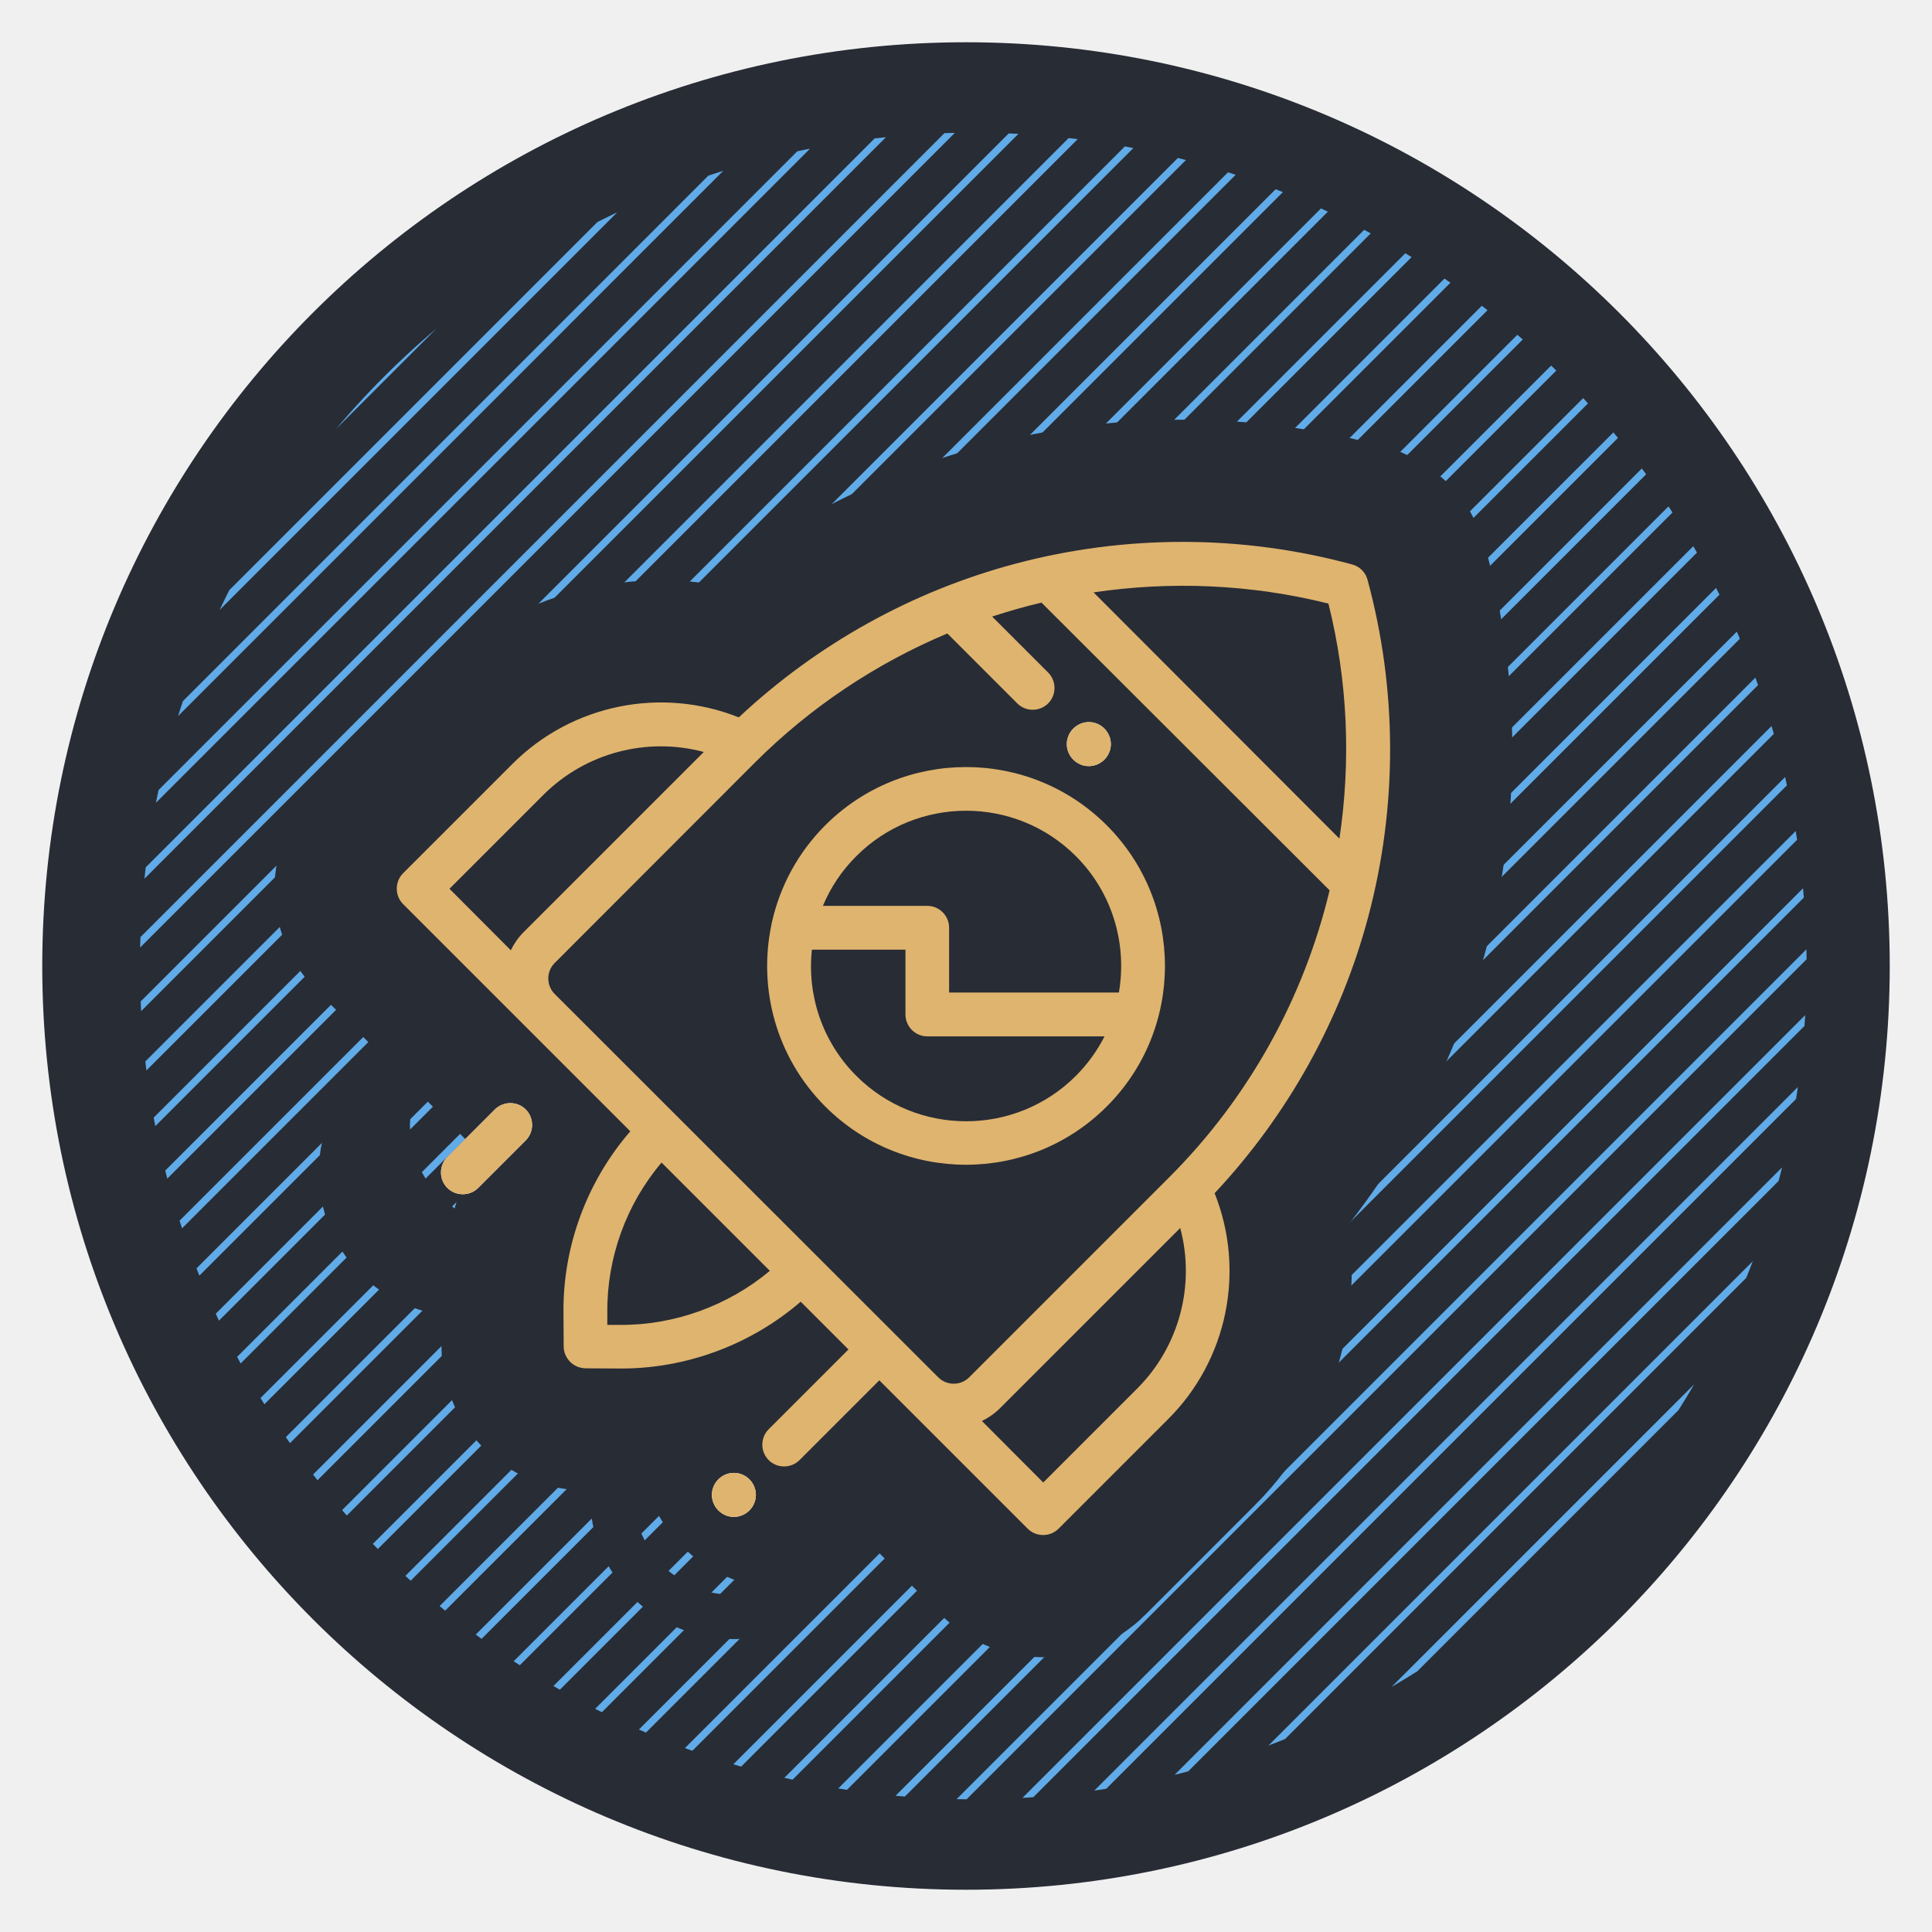
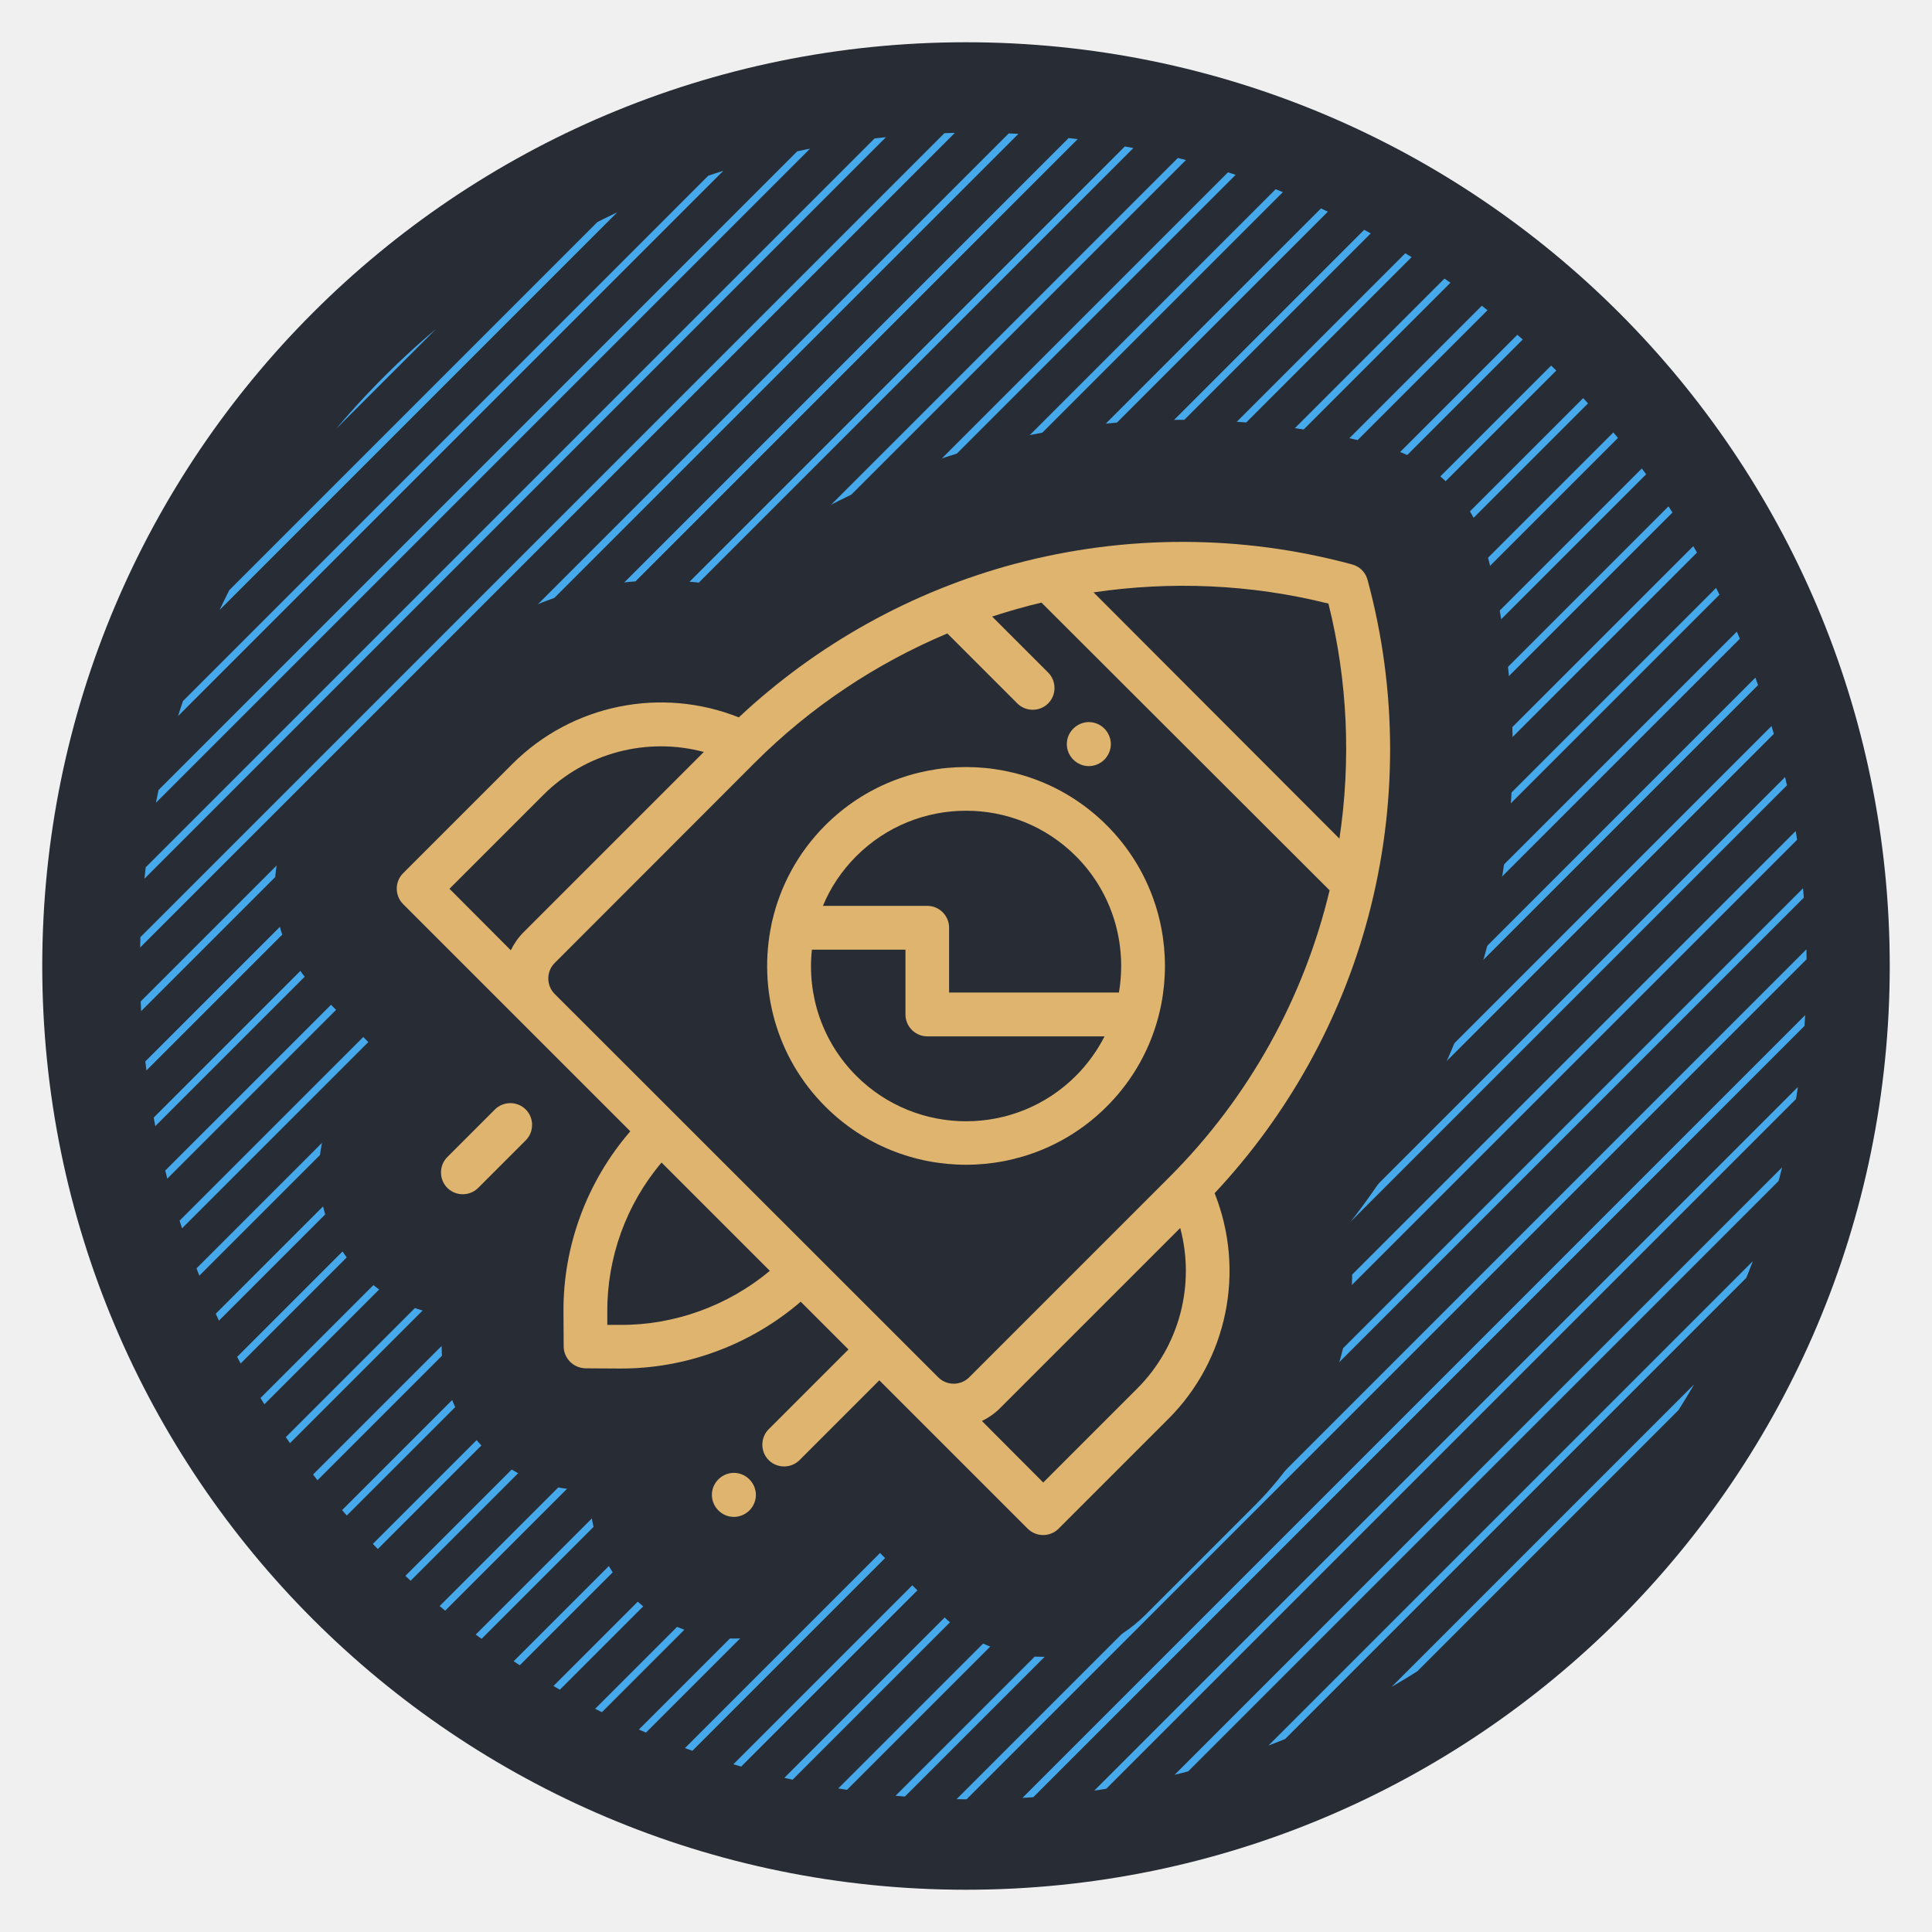
- <svg xmlns="http://www.w3.org/2000/svg" xmlns:xlink="http://www.w3.org/1999/xlink" version="1.1" x="0px" y="0px" viewBox="0 0 983 983" style="enable-background:new 0 0 983 983;" xml:space="preserve">
+ <svg xmlns="http://www.w3.org/2000/svg" xmlns:xlink="http://www.w3.org/1999/xlink" version="1.1" id="Layer_1" x="0px" y="0px" viewBox="0 0 983 983" style="enable-background:new 0 0 983 983;" xml:space="preserve">
  <style type="text/css">
	.st0{fill:#282C35;}
- 	.st1{clip-path:url(#SVGID_00000011741440894569927580000010815879858648892585_);}
- 	.st2{fill:none;stroke:#60ABE8;stroke-width:3.649;stroke-miterlimit:10;}
- 	.st3{fill:#FFFFFF;stroke:#282C35;stroke-width:124.339;stroke-miterlimit:10;}
- 	.st4{fill:#DFB46E;}
+ 	.st1{clip-path:url(#SVGID_00000153681118893474252570000009600921068472700043_);}
+ 	.st2{fill:none;stroke:#46A9EC;stroke-width:3.649;stroke-miterlimit:10;}
+ 	.st3{fill:#DFB46E;}
</style>
-   <g id="Layer_1">
+   <g id="Layer_1_00000169520227001630883650000014192877627639782317_">
    <g>
      <g>
        <circle class="st0" cx="491.5" cy="491.5" r="470" />
      </g>
      <g>
-         <defs>
-           <circle id="SVGID_1_" cx="495.2" cy="491.5" r="424" />
-         </defs>
-         <clipPath id="SVGID_00000039099092805514884170000018176589760549135795_">
-           <use xlink:href="#SVGID_1_" style="overflow:visible;" />
-         </clipPath>
-         <g style="clip-path:url(#SVGID_00000039099092805514884170000018176589760549135795_);">
-           <line class="st2" x1="1050.9" y1="-927" x2="-696.9" y2="820.9" />
-           <line class="st2" x1="1067.3" y1="-910.6" x2="-680.5" y2="837.3" />
-           <line class="st2" x1="1083.7" y1="-894.1" x2="-664.1" y2="853.7" />
-           <line class="st2" x1="1100.2" y1="-877.7" x2="-647.7" y2="870.1" />
-           <line class="st2" x1="1116.6" y1="-861.3" x2="-631.3" y2="886.6" />
-           <line class="st2" x1="1133" y1="-844.9" x2="-614.8" y2="903" />
-           <line class="st2" x1="1149.4" y1="-828.4" x2="-598.4" y2="919.4" />
-           <line class="st2" x1="1165.8" y1="-812" x2="-582" y2="935.8" />
-           <line class="st2" x1="1182.3" y1="-795.6" x2="-565.6" y2="952.2" />
-           <line class="st2" x1="1198.7" y1="-779.2" x2="-549.2" y2="968.7" />
-           <line class="st2" x1="1215.1" y1="-762.8" x2="-532.7" y2="985.1" />
-           <line class="st2" x1="1231.5" y1="-746.3" x2="-516.3" y2="1001.5" />
-           <line class="st2" x1="1247.9" y1="-729.9" x2="-499.9" y2="1017.9" />
-           <line class="st2" x1="1264.4" y1="-713.5" x2="-483.5" y2="1034.3" />
-           <line class="st2" x1="1280.8" y1="-697.1" x2="-467.1" y2="1050.8" />
-           <line class="st2" x1="1297.2" y1="-680.7" x2="-450.6" y2="1067.2" />
-           <line class="st2" x1="1313.6" y1="-664.2" x2="-434.2" y2="1083.6" />
-           <line class="st2" x1="1330.1" y1="-647.8" x2="-417.8" y2="1100" />
-           <line class="st2" x1="1346.5" y1="-631.4" x2="-401.4" y2="1116.4" />
-           <line class="st2" x1="1362.9" y1="-615" x2="-385" y2="1132.9" />
-           <line class="st2" x1="1379.3" y1="-598.6" x2="-368.5" y2="1149.3" />
-           <line class="st2" x1="1395.7" y1="-582.1" x2="-352.1" y2="1165.7" />
-           <line class="st2" x1="1412.2" y1="-565.7" x2="-335.7" y2="1182.1" />
-           <line class="st2" x1="1428.6" y1="-549.3" x2="-319.3" y2="1198.5" />
-           <line class="st2" x1="1445" y1="-532.9" x2="-302.9" y2="1215" />
-           <line class="st2" x1="1461.4" y1="-516.5" x2="-286.4" y2="1231.4" />
-           <line class="st2" x1="1477.8" y1="-500" x2="-270" y2="1247.8" />
-           <line class="st2" x1="1494.3" y1="-483.6" x2="-253.6" y2="1264.2" />
-           <line class="st2" x1="1510.7" y1="-467.2" x2="-237.2" y2="1280.6" />
-           <line class="st2" x1="1527.1" y1="-450.8" x2="-220.8" y2="1297.1" />
-           <line class="st2" x1="1543.5" y1="-434.4" x2="-204.3" y2="1313.5" />
-           <line class="st2" x1="1559.9" y1="-417.9" x2="-187.9" y2="1329.9" />
-           <line class="st2" x1="1576.4" y1="-401.5" x2="-171.5" y2="1346.3" />
-           <line class="st2" x1="1592.8" y1="-385.1" x2="-155.1" y2="1362.7" />
-           <line class="st2" x1="1609.2" y1="-368.7" x2="-138.7" y2="1379.2" />
-           <line class="st2" x1="1625.6" y1="-352.3" x2="-122.2" y2="1395.6" />
-           <line class="st2" x1="1642" y1="-335.8" x2="-105.8" y2="1412" />
-           <line class="st2" x1="1658.5" y1="-319.4" x2="-89.4" y2="1428.4" />
-           <line class="st2" x1="1674.9" y1="-303" x2="-73" y2="1444.9" />
-           <line class="st2" x1="1691.3" y1="-286.6" x2="-56.6" y2="1461.3" />
-           <line class="st2" x1="1707.7" y1="-270.2" x2="-40.1" y2="1477.7" />
-           <line class="st2" x1="1724.1" y1="-253.7" x2="-23.7" y2="1494.1" />
-           <line class="st2" x1="1740.6" y1="-237.3" x2="-7.3" y2="1510.5" />
-           <line class="st2" x1="1757" y1="-220.9" x2="9.1" y2="1527" />
-           <line class="st2" x1="1773.4" y1="-204.5" x2="25.5" y2="1543.4" />
-           <line class="st2" x1="1789.8" y1="-188.1" x2="42" y2="1559.8" />
-           <line class="st2" x1="1806.2" y1="-171.6" x2="58.4" y2="1576.2" />
-           <line class="st2" x1="1822.7" y1="-155.2" x2="74.8" y2="1592.6" />
-           <line class="st2" x1="1839.1" y1="-138.8" x2="91.2" y2="1609.1" />
-           <line class="st2" x1="1855.5" y1="-122.4" x2="107.7" y2="1625.5" />
-           <line class="st2" x1="1871.9" y1="-106" x2="124.1" y2="1641.9" />
-           <line class="st2" x1="1888.3" y1="-89.5" x2="140.5" y2="1658.3" />
-           <line class="st2" x1="1904.8" y1="-73.1" x2="156.9" y2="1674.7" />
-           <line class="st2" x1="1921.2" y1="-56.7" x2="173.3" y2="1691.2" />
+         <g>
+           <defs>
+             <circle id="SVGID_1_" cx="495.2" cy="491.5" r="424" />
+           </defs>
+           <clipPath id="SVGID_00000091007284148442646570000015918041201345764507_">
+             <use xlink:href="#SVGID_1_" style="overflow:visible;" />
+           </clipPath>
+           <g style="clip-path:url(#SVGID_00000091007284148442646570000015918041201345764507_);">
+             <line class="st2" x1="1050.9" y1="-927" x2="-696.9" y2="820.9" />
+             <line class="st2" x1="1067.3" y1="-910.6" x2="-680.5" y2="837.3" />
+             <line class="st2" x1="1083.7" y1="-894.1" x2="-664.1" y2="853.7" />
+             <line class="st2" x1="1100.2" y1="-877.7" x2="-647.7" y2="870.1" />
+             <line class="st2" x1="1116.6" y1="-861.3" x2="-631.3" y2="886.6" />
+             <line class="st2" x1="1133" y1="-844.9" x2="-614.8" y2="903" />
+             <line class="st2" x1="1149.4" y1="-828.4" x2="-598.4" y2="919.4" />
+             <line class="st2" x1="1165.8" y1="-812" x2="-582" y2="935.8" />
+             <line class="st2" x1="1182.3" y1="-795.6" x2="-565.6" y2="952.2" />
+             <line class="st2" x1="1198.7" y1="-779.2" x2="-549.2" y2="968.7" />
+             <line class="st2" x1="1215.1" y1="-762.8" x2="-532.7" y2="985.1" />
+             <line class="st2" x1="1231.5" y1="-746.3" x2="-516.3" y2="1001.5" />
+             <line class="st2" x1="1247.9" y1="-729.9" x2="-499.9" y2="1017.9" />
+             <line class="st2" x1="1264.4" y1="-713.5" x2="-483.5" y2="1034.3" />
+             <line class="st2" x1="1280.8" y1="-697.1" x2="-467.1" y2="1050.8" />
+             <line class="st2" x1="1297.2" y1="-680.7" x2="-450.6" y2="1067.2" />
+             <line class="st2" x1="1313.6" y1="-664.2" x2="-434.2" y2="1083.6" />
+             <line class="st2" x1="1330.1" y1="-647.8" x2="-417.8" y2="1100" />
+             <line class="st2" x1="1346.5" y1="-631.4" x2="-401.4" y2="1116.4" />
+             <line class="st2" x1="1362.9" y1="-615" x2="-385" y2="1132.9" />
+             <line class="st2" x1="1379.3" y1="-598.6" x2="-368.5" y2="1149.3" />
+             <line class="st2" x1="1395.7" y1="-582.1" x2="-352.1" y2="1165.7" />
+             <line class="st2" x1="1412.2" y1="-565.7" x2="-335.7" y2="1182.1" />
+             <line class="st2" x1="1428.6" y1="-549.3" x2="-319.3" y2="1198.5" />
+             <line class="st2" x1="1445" y1="-532.9" x2="-302.9" y2="1215" />
+             <line class="st2" x1="1461.4" y1="-516.5" x2="-286.4" y2="1231.4" />
+             <line class="st2" x1="1477.8" y1="-500" x2="-270" y2="1247.8" />
+             <line class="st2" x1="1494.3" y1="-483.6" x2="-253.6" y2="1264.2" />
+             <line class="st2" x1="1510.7" y1="-467.2" x2="-237.2" y2="1280.6" />
+             <line class="st2" x1="1527.1" y1="-450.8" x2="-220.8" y2="1297.1" />
+             <line class="st2" x1="1543.5" y1="-434.4" x2="-204.3" y2="1313.5" />
+             <line class="st2" x1="1559.9" y1="-417.9" x2="-187.9" y2="1329.9" />
+             <line class="st2" x1="1576.4" y1="-401.5" x2="-171.5" y2="1346.3" />
+             <line class="st2" x1="1592.8" y1="-385.1" x2="-155.1" y2="1362.7" />
+             <line class="st2" x1="1609.2" y1="-368.7" x2="-138.7" y2="1379.2" />
+             <line class="st2" x1="1625.6" y1="-352.3" x2="-122.2" y2="1395.6" />
+             <line class="st2" x1="1642" y1="-335.8" x2="-105.8" y2="1412" />
+             <line class="st2" x1="1658.5" y1="-319.4" x2="-89.4" y2="1428.4" />
+             <line class="st2" x1="1674.9" y1="-303" x2="-73" y2="1444.9" />
+             <line class="st2" x1="1691.3" y1="-286.6" x2="-56.6" y2="1461.3" />
+             <line class="st2" x1="1707.7" y1="-270.2" x2="-40.1" y2="1477.7" />
+             <line class="st2" x1="1724.1" y1="-253.7" x2="-23.7" y2="1494.1" />
+             <line class="st2" x1="1740.6" y1="-237.3" x2="-7.3" y2="1510.5" />
+             <line class="st2" x1="1757" y1="-220.9" x2="9.1" y2="1527" />
+             <line class="st2" x1="1773.4" y1="-204.5" x2="25.5" y2="1543.4" />
+             <line class="st2" x1="1789.8" y1="-188.1" x2="42" y2="1559.8" />
+             <line class="st2" x1="1806.2" y1="-171.6" x2="58.4" y2="1576.2" />
+             <line class="st2" x1="1822.7" y1="-155.2" x2="74.8" y2="1592.6" />
+             <line class="st2" x1="1839.1" y1="-138.8" x2="91.2" y2="1609.1" />
+             <line class="st2" x1="1855.5" y1="-122.4" x2="107.7" y2="1625.5" />
+             <line class="st2" x1="1871.9" y1="-106" x2="124.1" y2="1641.9" />
+             <line class="st2" x1="1888.3" y1="-89.5" x2="140.5" y2="1658.3" />
+             <line class="st2" x1="1904.8" y1="-73.1" x2="156.9" y2="1674.7" />
+             <line class="st2" x1="1921.2" y1="-56.7" x2="173.3" y2="1691.2" />
+           </g>
        </g>
      </g>
    </g>
  </g>
  <g id="Capa_1">
    <g>
+       <path class="st0" d="M755.9,279.1c-1.7-6.4-4.2-12.4-7.4-17.9c-4.8-8.3-11.2-15.5-18.7-21.3c-7.5-5.8-16.3-10.2-25.9-12.7    c-33.5-9-67.9-13.6-102.2-13.6c-33.9,0-67.9,4.4-100.9,13.2l0,0c-51.4,13.7-99.3,37.7-140.8,70.2c-7.9-1.1-15.8-1.7-23.6-1.7    c-21.9,0-43.7,4.2-64,12.6c-20.4,8.3-39.4,20.7-55.6,36.9l-55.6,55.6l0,0c-7.1,7.1-12.6,15.6-16.1,24.4    c-3.6,8.9-5.3,18.1-5.3,27.4c0,9.2,1.7,18.5,5.3,27.4c3.5,8.9,9,17.3,16.1,24.4l31.6,31.6l-9.1,9.1c-7.1,7.1-12.6,15.6-16.1,24.4    c-3.6,8.9-5.3,18.1-5.3,27.4c0,9.2,1.7,18.5,5.3,27.4c3.5,8.9,9,17.3,16.1,24.4c7.1,7.1,15.6,12.6,24.4,16.1    c5.4,2.2,10.9,3.6,16.5,4.5l0.1,16.5l0-0.4c0,5.2,0.6,10.4,1.6,15.2c1.6,7.3,4.2,14,7.5,20.1c3.4,6.1,7.5,11.6,12.4,16.4    c6.5,6.5,14.4,11.9,23,15.5c8.6,3.7,17.8,5.7,26.8,5.9l0.8,0l3.4,0c0,0.7-0.1,1.5-0.1,2.2c0,10,2,19.5,5.6,28.2    c3.6,8.7,8.9,16.7,15.9,23.7c6.6,6.6,14.6,12.1,23.5,15.8c8.8,3.7,18.6,5.7,28.4,5.7c10,0,19.5-2,28.2-5.6    c8.7-3.6,16.7-8.9,23.7-15.9c4.4-4.5,8.2-9.3,11.3-14.5c3.8-2.3,7.4-4.9,10.8-7.8l31.7,31.7c7.1,7.1,15.6,12.6,24.4,16.1    c8.9,3.6,18.1,5.3,27.4,5.3c9.2,0,18.5-1.7,27.4-5.3c8.9-3.5,17.3-9,24.4-16.1l0,0l55.6-55.6l-0.1,0.1    c16.3-16.2,28.8-35.2,37.1-55.6c8.4-20.4,12.6-42.2,12.6-64.1c0-7.9-0.5-15.7-1.7-23.6c32.5-41.5,56.5-89.4,70.2-140.8l0,0    c8.8-33,13.2-67,13.2-100.9C769.5,346.9,764.9,312.5,755.9,279.1z" />
+     </g>
+     <g>
      <g>
        <g>
-           <path class="st3" d="M563.1,419.9c-39.5-39.5-103.7-39.5-143.2,0c-13.9,13.9-22.9,30.9-27,48.7c-0.2,0.6-0.3,1.3-0.4,1.9      c-6.8,32.4,2.3,67.4,27.4,92.5c39.5,39.5,103.7,39.5,143.2,0C602.6,523.6,602.6,459.4,563.1,419.9z M418.7,460.9      c3.8-9.2,9.5-17.8,17-25.3c30.8-30.8,80.9-30.8,111.7,0c18.8,18.8,26.1,44.9,21.9,69.4h-86.4l0-33c0-6.1-5-11.1-11.1-11.1      L418.7,460.9z M435.7,547.4c-17.5-17.5-25.1-41.3-22.6-64.2l47.6,0l0,33c0,6.1,5,11.1,11.1,11.1h90.2c-3.7,7.2-8.5,14-14.6,20.1      C516.6,578.2,466.5,578.2,435.7,547.4z" />
+           <path class="st3" d="M563.1,419.9c-39.5-39.5-103.7-39.5-143.2,0c-13.9,13.9-22.9,30.9-27,48.7c-0.2,0.6-0.3,1.3-0.4,1.9      c-6.8,32.4,2.3,67.4,27.4,92.5c39.5,39.5,103.7,39.5,143.2,0C602.6,523.6,602.6,459.4,563.1,419.9z M418.7,460.9      c3.8-9.2,9.5-17.8,17-25.3c30.8-30.8,80.9-30.8,111.7,0c18.8,18.8,26.1,44.9,21.9,69.4h-86.4v-33c0-6.1-5-11.1-11.1-11.1H418.7z       M435.7,547.4c-17.5-17.5-25.1-41.3-22.6-64.2h47.6v33c0,6.1,5,11.1,11.1,11.1H562c-3.7,7.2-8.5,14-14.6,20.1      C516.6,578.2,466.5,578.2,435.7,547.4z" />
        </g>
      </g>
      <g>
        <g>
-           <path class="st3" d="M618,607.1c37.2-39.7,64.2-88.1,78.2-140.8c14.9-56.1,14.8-115.3-0.4-171.3c-1-3.8-4-6.8-7.8-7.8      c-56-15.2-115.2-15.3-171.3-0.4c-52.7,14-101.1,41-140.8,78.2c-39.4-15.7-84.8-6.7-115.2,23.7l-55.6,55.6      c-4.3,4.3-4.3,11.4,0,15.7l115.6,115.6c-22,25.4-34.3,58.4-34,92.1l0.1,17.4c0,3,1.3,5.8,3.3,7.8s4.7,3.2,7.8,3.3l17.4,0.1      c33.7,0.2,66.7-12.1,92.1-34l24.3,24.3l-40.6,40.6c-4.3,4.3-4.3,11.4,0,15.7c4.3,4.3,11.4,4.3,15.7,0l40.6-40.6l75.5,75.5      c4.3,4.3,11.4,4.3,15.7,0l55.6-55.6C624.7,691.9,633.7,646.5,618,607.1z M675.9,307.1c9.9,39.6,11.5,80.2,5.6,119.6L556.4,301.4      C595.7,295.6,636.3,297.2,675.9,307.1z M228.7,452.2l47.7-47.7c21.6-21.6,52.9-29.6,81.7-21.9l-91.7,91.7      c-2.8,2.8-4.9,5.9-6.5,9.2L228.7,452.2z M315.5,674.1l-6.5,0l0-6.5c-0.2-27.8,9.7-55,27.6-76.1l55.1,55.1      C370.5,664.3,343.2,674.3,315.5,674.1z M493.1,700.8c-4.3,4.3-11.4,4.3-15.7,0L282.2,505.7c-4.3-4.3-4.3-11.4,0-15.7L384,388.1      c28.5-28.5,61.9-50.6,98-65.8l35.6,35.6c4.3,4.3,11.4,4.3,15.7,0c4.3-4.3,4.3-11.4,0-15.7l-28.5-28.5c8.3-2.7,16.6-5.1,25.1-7.1      L676.5,453c-13,54.4-40.8,105.2-81.6,146L493.1,700.8z M530.8,754.3L499.6,723c3.3-1.6,6.5-3.8,9.2-6.5l91.7-91.7      c7.7,28.8-0.3,60.1-21.9,81.7L530.8,754.3z" />
+           <path class="st3" d="M618,607.1c37.2-39.7,64.2-88.1,78.2-140.8C711.1,410.2,711,351,695.8,295c-1-3.8-4-6.8-7.8-7.8      c-56-15.2-115.2-15.3-171.3-0.4c-52.7,14-101.1,41-140.8,78.2c-39.4-15.7-84.8-6.7-115.2,23.7l-55.6,55.6      c-4.3,4.3-4.3,11.4,0,15.7l115.6,115.6c-22,25.4-34.3,58.4-34,92.1l0.1,17.4c0,3,1.3,5.8,3.3,7.8s4.7,3.2,7.8,3.3l17.4,0.1      c33.7,0.2,66.7-12.1,92.1-34l24.3,24.3l-40.6,40.6c-4.3,4.3-4.3,11.4,0,15.7s11.4,4.3,15.7,0l40.6-40.6l75.5,75.5      c4.3,4.3,11.4,4.3,15.7,0l55.6-55.6C624.7,691.9,633.7,646.5,618,607.1z M675.9,307.1c9.9,39.6,11.5,80.2,5.6,119.6L556.4,301.4      C595.7,295.6,636.3,297.2,675.9,307.1z M228.7,452.2l47.7-47.7c21.6-21.6,52.9-29.6,81.7-21.9l-91.7,91.7      c-2.8,2.8-4.9,5.9-6.5,9.2L228.7,452.2z M315.5,674.1H309v-6.5c-0.2-27.8,9.7-55,27.6-76.1l55.1,55.1      C370.5,664.3,343.2,674.3,315.5,674.1z M493.1,700.8c-4.3,4.3-11.4,4.3-15.7,0L282.2,505.7c-4.3-4.3-4.3-11.4,0-15.7L384,388.1      c28.5-28.5,61.9-50.6,98-65.8l35.6,35.6c4.3,4.3,11.4,4.3,15.7,0s4.3-11.4,0-15.7l-28.5-28.5c8.3-2.7,16.6-5.1,25.1-7.1      L676.5,453c-13,54.4-40.8,105.2-81.6,146L493.1,700.8z M530.8,754.3L499.6,723c3.3-1.6,6.5-3.8,9.2-6.5l91.7-91.7      c7.7,28.8-0.3,60.1-21.9,81.7L530.8,754.3z" />
        </g>
      </g>
      <g>
        <g>
-           <path class="st3" d="M565.2,378.6c0-2.9-1.2-5.8-3.3-7.9c-2.1-2.1-4.9-3.3-7.9-3.3c-2.9,0-5.8,1.2-7.9,3.3      c-2.1,2.1-3.3,4.9-3.3,7.9s1.2,5.8,3.3,7.9c2.1,2.1,4.9,3.3,7.9,3.3c2.9,0,5.8-1.2,7.9-3.3C564,384.4,565.2,381.5,565.2,378.6z" />
+           <path class="st3" d="M565.2,378.6c0-2.9-1.2-5.8-3.3-7.9s-4.9-3.3-7.9-3.3c-2.9,0-5.8,1.2-7.9,3.3c-2.1,2.1-3.3,4.9-3.3,7.9      s1.2,5.8,3.3,7.9s4.9,3.3,7.9,3.3c2.9,0,5.8-1.2,7.9-3.3C564,384.4,565.2,381.5,565.2,378.6z" />
        </g>
      </g>
      <g>
        <g>
-           <path class="st3" d="M267.5,564.5c-4.3-4.3-11.4-4.3-15.7,0l-24.2,24.2c-4.3,4.3-4.3,11.4,0,15.7c4.3,4.3,11.4,4.3,15.7,0      l24.2-24.2C271.8,575.9,271.8,568.8,267.5,564.5z" />
+           <path class="st3" d="M267.5,564.5c-4.3-4.3-11.4-4.3-15.7,0l-24.2,24.2c-4.3,4.3-4.3,11.4,0,15.7s11.4,4.3,15.7,0l24.2-24.2      C271.8,575.9,271.8,568.8,267.5,564.5z" />
        </g>
      </g>
      <g>
        <g>
-           <path class="st3" d="M384.6,760.6c0-2.9-1.2-5.8-3.3-7.9c-2.1-2.1-4.9-3.3-7.9-3.3s-5.8,1.2-7.9,3.3c-2.1,2.1-3.3,4.9-3.3,7.9      c0,2.9,1.2,5.8,3.3,7.9c2.1,2.1,4.9,3.3,7.9,3.3c2.9,0,5.8-1.2,7.9-3.3C383.4,766.4,384.6,763.5,384.6,760.6z" />
-         </g>
-       </g>
-     </g>
-     <g>
-       <g>
-         <g>
-           <path class="st4" d="M563.1,419.9c-39.5-39.5-103.7-39.5-143.2,0c-13.9,13.9-22.9,30.9-27,48.7c-0.2,0.6-0.3,1.3-0.4,1.9      c-6.8,32.4,2.3,67.4,27.4,92.5c39.5,39.5,103.7,39.5,143.2,0C602.6,523.6,602.6,459.4,563.1,419.9z M418.7,460.9      c3.8-9.2,9.5-17.8,17-25.3c30.8-30.8,80.9-30.8,111.7,0c18.8,18.8,26.1,44.9,21.9,69.4h-86.4l0-33c0-6.1-5-11.1-11.1-11.1      L418.7,460.9z M435.7,547.4c-17.5-17.5-25.1-41.3-22.6-64.2l47.6,0l0,33c0,6.1,5,11.1,11.1,11.1h90.2c-3.7,7.2-8.5,14-14.6,20.1      C516.6,578.2,466.5,578.2,435.7,547.4z" />
-         </g>
-       </g>
-       <g>
-         <g>
-           <path class="st4" d="M618,607.1c37.2-39.7,64.2-88.1,78.2-140.8c14.9-56.1,14.8-115.3-0.4-171.3c-1-3.8-4-6.8-7.8-7.8      c-56-15.2-115.2-15.3-171.3-0.4c-52.7,14-101.1,41-140.8,78.2c-39.4-15.7-84.8-6.7-115.2,23.7l-55.6,55.6      c-4.3,4.3-4.3,11.4,0,15.7l115.6,115.6c-22,25.4-34.3,58.4-34,92.1l0.1,17.4c0,3,1.3,5.8,3.3,7.8s4.7,3.2,7.8,3.3l17.4,0.1      c33.7,0.2,66.7-12.1,92.1-34l24.3,24.3l-40.6,40.6c-4.3,4.3-4.3,11.4,0,15.7c4.3,4.3,11.4,4.3,15.7,0l40.6-40.6l75.5,75.5      c4.3,4.3,11.4,4.3,15.7,0l55.6-55.6C624.7,691.9,633.7,646.5,618,607.1z M675.9,307.1c9.9,39.6,11.5,80.2,5.6,119.6L556.4,301.4      C595.7,295.6,636.3,297.2,675.9,307.1z M228.7,452.2l47.7-47.7c21.6-21.6,52.9-29.6,81.7-21.9l-91.7,91.7      c-2.8,2.8-4.9,5.9-6.5,9.2L228.7,452.2z M315.5,674.1l-6.5,0l0-6.5c-0.2-27.8,9.7-55,27.6-76.1l55.1,55.1      C370.5,664.3,343.2,674.3,315.5,674.1z M493.1,700.8c-4.3,4.3-11.4,4.3-15.7,0L282.2,505.7c-4.3-4.3-4.3-11.4,0-15.7L384,388.1      c28.5-28.5,61.9-50.6,98-65.8l35.6,35.6c4.3,4.3,11.4,4.3,15.7,0c4.3-4.3,4.3-11.4,0-15.7l-28.5-28.5c8.3-2.7,16.6-5.1,25.1-7.1      L676.5,453c-13,54.4-40.8,105.2-81.6,146L493.1,700.8z M530.8,754.3L499.6,723c3.3-1.6,6.5-3.8,9.2-6.5l91.7-91.7      c7.7,28.8-0.3,60.1-21.9,81.7L530.8,754.3z" />
-         </g>
-       </g>
-       <g>
-         <g>
-           <path class="st4" d="M565.2,378.6c0-2.9-1.2-5.8-3.3-7.9c-2.1-2.1-4.9-3.3-7.9-3.3c-2.9,0-5.8,1.2-7.9,3.3      c-2.1,2.1-3.3,4.9-3.3,7.9s1.2,5.8,3.3,7.9c2.1,2.1,4.9,3.3,7.9,3.3c2.9,0,5.8-1.2,7.9-3.3C564,384.4,565.2,381.5,565.2,378.6z" />
-         </g>
-       </g>
-       <g>
-         <g>
-           <path class="st4" d="M267.5,564.5c-4.3-4.3-11.4-4.3-15.7,0l-24.2,24.2c-4.3,4.3-4.3,11.4,0,15.7c4.3,4.3,11.4,4.3,15.7,0      l24.2-24.2C271.8,575.9,271.8,568.8,267.5,564.5z" />
-         </g>
-       </g>
-       <g>
-         <g>
-           <path class="st4" d="M384.6,760.6c0-2.9-1.2-5.8-3.3-7.9c-2.1-2.1-4.9-3.3-7.9-3.3s-5.8,1.2-7.9,3.3c-2.1,2.1-3.3,4.9-3.3,7.9      c0,2.9,1.2,5.8,3.3,7.9c2.1,2.1,4.9,3.3,7.9,3.3c2.9,0,5.8-1.2,7.9-3.3C383.4,766.4,384.6,763.5,384.6,760.6z" />
+           <path class="st3" d="M384.6,760.6c0-2.9-1.2-5.8-3.3-7.9c-2.1-2.1-4.9-3.3-7.9-3.3s-5.8,1.2-7.9,3.3s-3.3,4.9-3.3,7.9      c0,2.9,1.2,5.8,3.3,7.9c2.1,2.1,4.9,3.3,7.9,3.3c2.9,0,5.8-1.2,7.9-3.3C383.4,766.4,384.6,763.5,384.6,760.6z" />
        </g>
      </g>
    </g>
  </g>
</svg>
